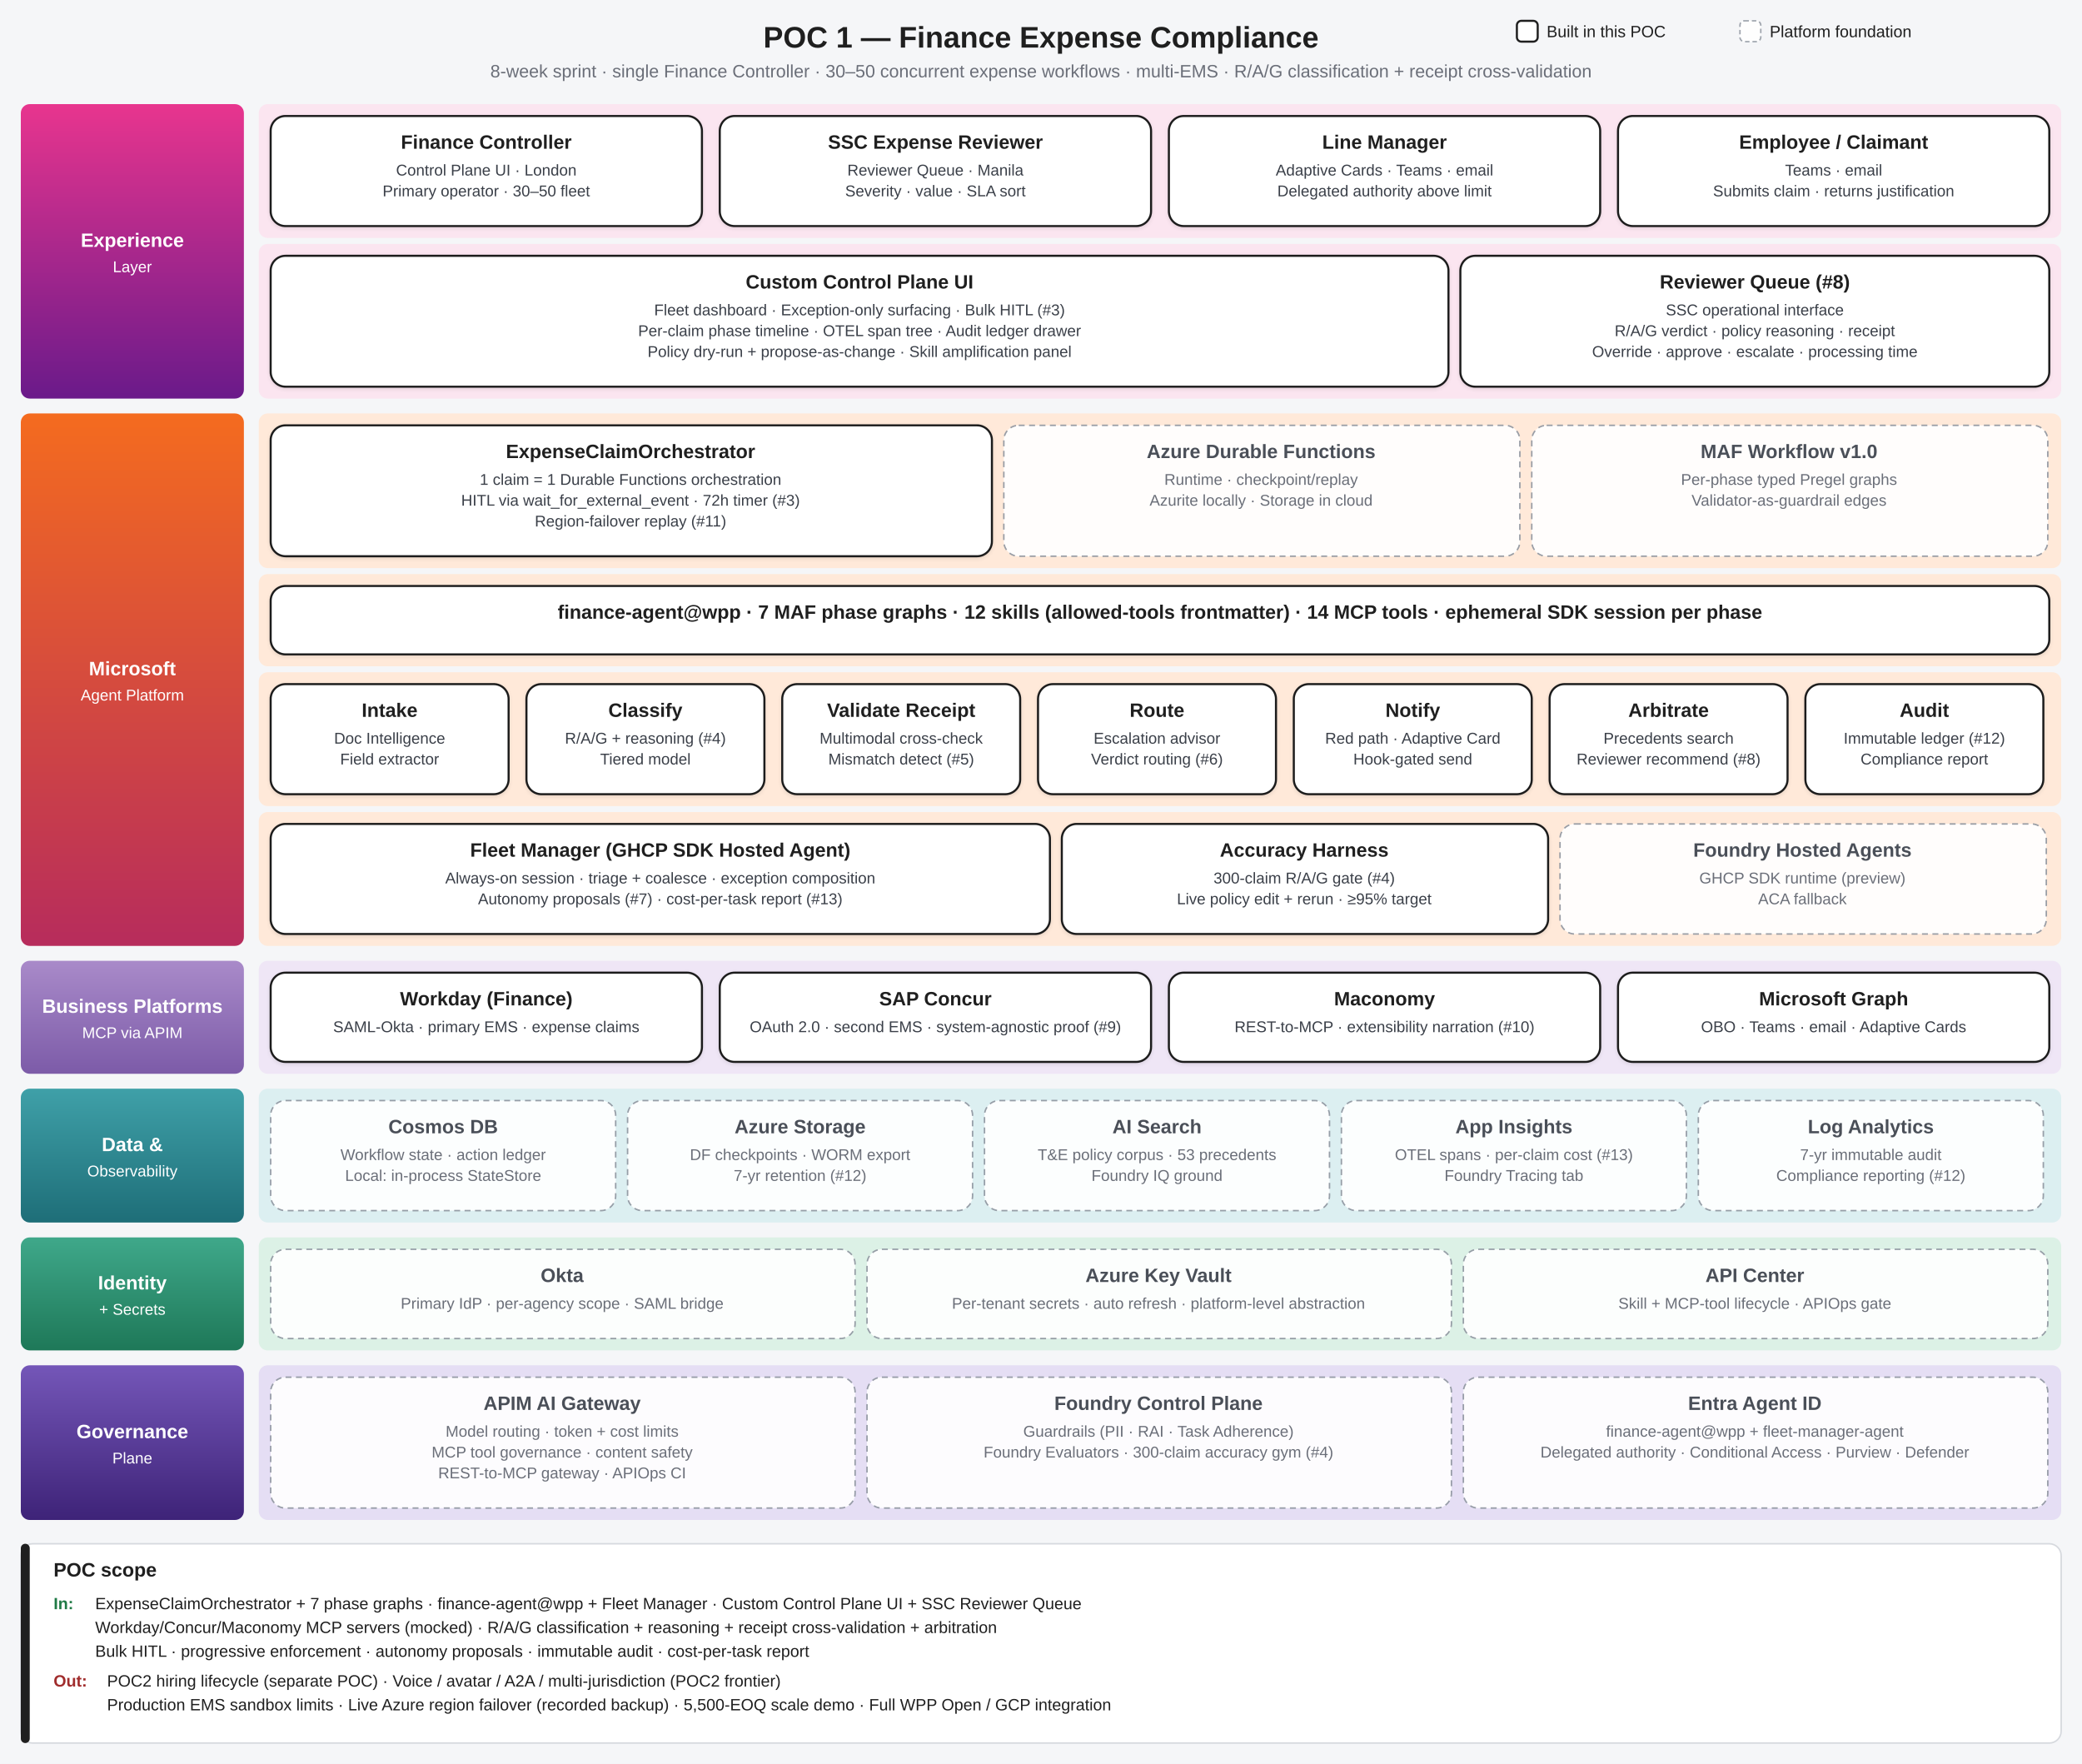
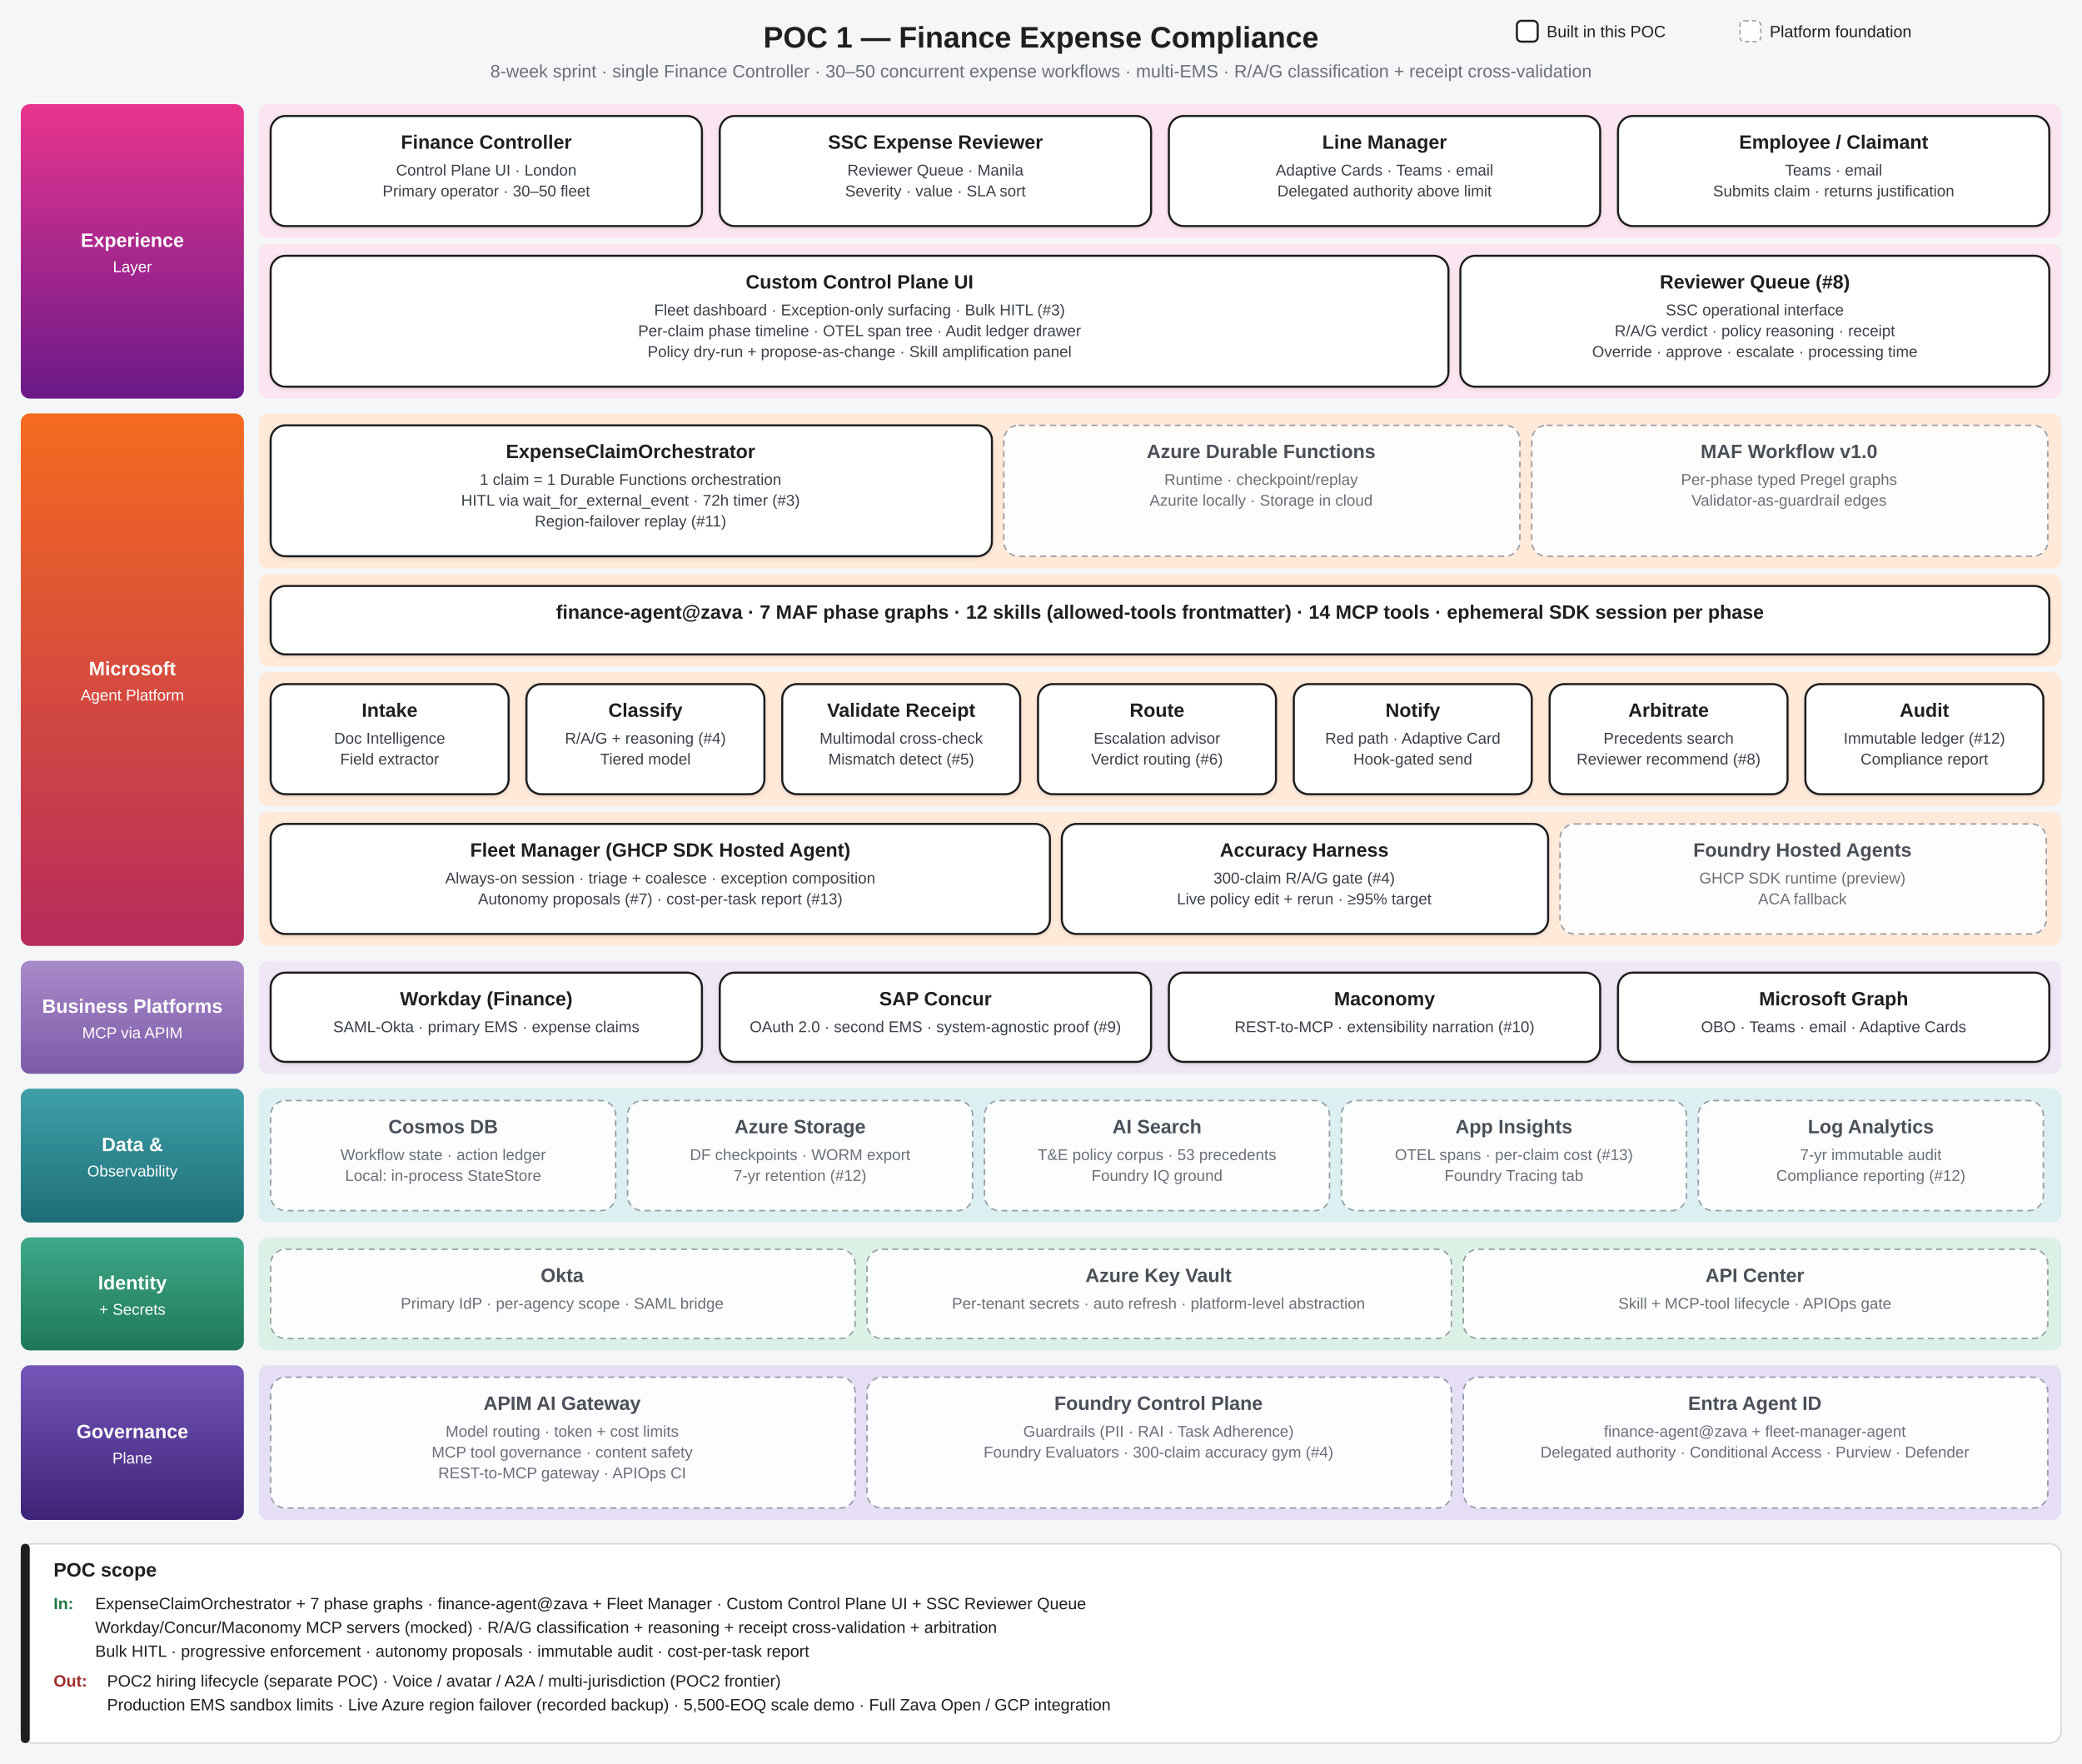
<svg xmlns="http://www.w3.org/2000/svg" viewBox="0 0 1400 1186" font-family="Segoe UI, Helvetica Neue, Arial, sans-serif" font-size="11">
  <defs>
    <linearGradient id="grad-experience" x1="0" y1="0" x2="0" y2="1">
      <stop offset="0" stop-color="#E8358E" />
      <stop offset="1" stop-color="#6A1A8A" />
    </linearGradient>
    <linearGradient id="grad-agent" x1="0" y1="0" x2="0" y2="1">
      <stop offset="0" stop-color="#F46B1F" />
      <stop offset="1" stop-color="#B72C5C" />
    </linearGradient>
    <linearGradient id="grad-business" x1="0" y1="0" x2="0" y2="1">
      <stop offset="0" stop-color="#A98AC9" />
      <stop offset="1" stop-color="#7C5BA8" />
    </linearGradient>
    <linearGradient id="grad-data" x1="0" y1="0" x2="0" y2="1">
      <stop offset="0" stop-color="#3FA0A8" />
      <stop offset="1" stop-color="#1E6E78" />
    </linearGradient>
    <linearGradient id="grad-identity" x1="0" y1="0" x2="0" y2="1">
      <stop offset="0" stop-color="#3FA88A" />
      <stop offset="1" stop-color="#1E7858" />
    </linearGradient>
    <linearGradient id="grad-governance" x1="0" y1="0" x2="0" y2="1">
      <stop offset="0" stop-color="#7456B8" />
      <stop offset="1" stop-color="#3E2378" />
    </linearGradient>
    <filter id="sh" x="-2%" y="-5%" width="104%" height="120%">
      <feDropShadow dx="0" dy="1" stdDeviation="1.2" flood-color="#000" flood-opacity="0.10" />
    </filter>
  </defs>
  <rect width="1400" height="1186" fill="#F5F6F8" />
  <text x="700" y="32" text-anchor="middle" font-size="20" font-weight="700" fill="#1F1F1F">POC 1 — Finance Expense Compliance</text>
  <text x="700" y="52" text-anchor="middle" font-size="12" fill="#6A6E78">8-week sprint · single Finance Controller · 30–50 concurrent expense workflows · multi-EMS · R/A/G classification + receipt cross-validation</text>
  <rect x="1020" y="14" width="14" height="14" rx="3" fill="#FFFFFF" stroke="#1F1F1F" stroke-width="1.4" />
  <text x="1040" y="25" font-size="11" fill="#1F1F1F">Built in this POC</text>
  <rect x="1170" y="14" width="14" height="14" rx="3" fill="#FFFFFF" stroke="#9097A1" stroke-width="1" stroke-dasharray="3,2" opacity="0.85" />
  <text x="1190" y="25" font-size="11" fill="#1F1F1F">Platform foundation</text>
  <rect x="14" y="70" width="150" height="198" rx="6" fill="url(#grad-experience)" />
  <text x="89" y="166" text-anchor="middle" font-size="13" font-weight="700" fill="#FFFFFF">Experience</text>
  <text x="89" y="183" text-anchor="middle" font-size="10.5" font-weight="400" fill="#FFFFFF">Layer</text>
  <rect x="174" y="70" width="1212" height="90" fill="#FBE5F0" rx="6" />
  <rect x="182" y="78" width="290" height="74" rx="10" fill="#FFFFFF" stroke="#1F1F1F" stroke-width="1.4" filter="url(#sh)" />
  <text x="327" y="100" text-anchor="middle" font-size="13" font-weight="700" fill="#1F1F1F">Finance Controller</text>
  <text x="327" y="118" text-anchor="middle" font-size="10.5" fill="#3A3F48">Control Plane UI · London</text>
  <text x="327" y="132" text-anchor="middle" font-size="10.5" fill="#3A3F48">Primary operator · 30–50 fleet</text>
  <rect x="484" y="78" width="290" height="74" rx="10" fill="#FFFFFF" stroke="#1F1F1F" stroke-width="1.4" filter="url(#sh)" />
  <text x="629" y="100" text-anchor="middle" font-size="13" font-weight="700" fill="#1F1F1F">SSC Expense Reviewer</text>
  <text x="629" y="118" text-anchor="middle" font-size="10.5" fill="#3A3F48">Reviewer Queue · Manila</text>
  <text x="629" y="132" text-anchor="middle" font-size="10.5" fill="#3A3F48">Severity · value · SLA sort</text>
  <rect x="786" y="78" width="290" height="74" rx="10" fill="#FFFFFF" stroke="#1F1F1F" stroke-width="1.4" filter="url(#sh)" />
  <text x="931" y="100" text-anchor="middle" font-size="13" font-weight="700" fill="#1F1F1F">Line Manager</text>
  <text x="931" y="118" text-anchor="middle" font-size="10.5" fill="#3A3F48">Adaptive Cards · Teams · email</text>
  <text x="931" y="132" text-anchor="middle" font-size="10.5" fill="#3A3F48">Delegated authority above limit</text>
  <rect x="1088" y="78" width="290" height="74" rx="10" fill="#FFFFFF" stroke="#1F1F1F" stroke-width="1.4" filter="url(#sh)" />
  <text x="1233" y="100" text-anchor="middle" font-size="13" font-weight="700" fill="#1F1F1F">Employee / Claimant</text>
  <text x="1233" y="118" text-anchor="middle" font-size="10.5" fill="#3A3F48">Teams · email</text>
  <text x="1233" y="132" text-anchor="middle" font-size="10.5" fill="#3A3F48">Submits claim · returns justification</text>
  <rect x="174" y="164" width="1212" height="104" fill="#FBE5F0" rx="6" />
  <rect x="182" y="172" width="792" height="88" rx="10" fill="#FFFFFF" stroke="#1F1F1F" stroke-width="1.4" filter="url(#sh)" />
  <text x="578" y="194" text-anchor="middle" font-size="13" font-weight="700" fill="#1F1F1F">Custom Control Plane UI</text>
  <text x="578" y="212" text-anchor="middle" font-size="10.5" fill="#3A3F48">Fleet dashboard · Exception-only surfacing · Bulk HITL (#3)</text>
  <text x="578" y="226" text-anchor="middle" font-size="10.5" fill="#3A3F48">Per-claim phase timeline · OTEL span tree · Audit ledger drawer</text>
  <text x="578" y="240" text-anchor="middle" font-size="10.5" fill="#3A3F48">Policy dry-run + propose-as-change · Skill amplification panel</text>
  <rect x="982" y="172" width="396" height="88" rx="10" fill="#FFFFFF" stroke="#1F1F1F" stroke-width="1.4" filter="url(#sh)" />
  <text x="1180" y="194" text-anchor="middle" font-size="13" font-weight="700" fill="#1F1F1F">Reviewer Queue (#8)</text>
  <text x="1180" y="212" text-anchor="middle" font-size="10.5" fill="#3A3F48">SSC operational interface</text>
  <text x="1180" y="226" text-anchor="middle" font-size="10.5" fill="#3A3F48">R/A/G verdict · policy reasoning · receipt</text>
  <text x="1180" y="240" text-anchor="middle" font-size="10.5" fill="#3A3F48">Override · approve · escalate · processing time</text>
  <rect x="14" y="278" width="150" height="358" rx="6" fill="url(#grad-agent)" />
  <text x="89" y="454" text-anchor="middle" font-size="13" font-weight="700" fill="#FFFFFF">Microsoft</text>
  <text x="89" y="471" text-anchor="middle" font-size="10.5" font-weight="400" fill="#FFFFFF">Agent Platform</text>
  <rect x="174" y="278" width="1212" height="104" fill="#FFE9D9" rx="6" />
  <rect x="182" y="286" width="485" height="88" rx="10" fill="#FFFFFF" stroke="#1F1F1F" stroke-width="1.4" filter="url(#sh)" />
  <text x="424" y="308" text-anchor="middle" font-size="13" font-weight="700" fill="#1F1F1F">ExpenseClaimOrchestrator</text>
  <text x="424" y="326" text-anchor="middle" font-size="10.5" fill="#3A3F48">1 claim = 1 Durable Functions orchestration</text>
  <text x="424" y="340" text-anchor="middle" font-size="10.5" fill="#3A3F48">HITL via wait_for_external_event · 72h timer (#3)</text>
  <text x="424" y="354" text-anchor="middle" font-size="10.5" fill="#3A3F48">Region-failover replay (#11)</text>
  <rect x="675" y="286" width="347" height="88" rx="10" fill="#FFFFFF" stroke="#9097A1" stroke-width="1" stroke-dasharray="4,3" opacity="0.92" />
  <text x="848" y="308" text-anchor="middle" font-size="13" font-weight="700" fill="#4A4F58">Azure Durable Functions</text>
  <text x="848" y="326" text-anchor="middle" font-size="10.5" fill="#6A6E78">Runtime · checkpoint/replay</text>
  <text x="848" y="340" text-anchor="middle" font-size="10.5" fill="#6A6E78">Azurite locally · Storage in cloud</text>
  <rect x="1030" y="286" width="347" height="88" rx="10" fill="#FFFFFF" stroke="#9097A1" stroke-width="1" stroke-dasharray="4,3" opacity="0.92" />
  <text x="1203" y="308" text-anchor="middle" font-size="13" font-weight="700" fill="#4A4F58">MAF Workflow v1.0</text>
  <text x="1203" y="326" text-anchor="middle" font-size="10.5" fill="#6A6E78">Per-phase typed Pregel graphs</text>
  <text x="1203" y="340" text-anchor="middle" font-size="10.5" fill="#6A6E78">Validator-as-guardrail edges</text>
  <rect x="174" y="386" width="1212" height="62" fill="#FFE9D9" rx="6" />
  <rect x="182" y="394" width="1196" height="46" rx="10" fill="#FFFFFF" stroke="#1F1F1F" stroke-width="1.4" filter="url(#sh)" />
-   <text x="780" y="416" text-anchor="middle" font-size="13" font-weight="700" fill="#1F1F1F">finance-agent@wpp · 7 MAF phase graphs · 12 skills (allowed-tools frontmatter) · 14 MCP tools · ephemeral SDK session per phase</text>
+   <text x="780" y="416" text-anchor="middle" font-size="13" font-weight="700" fill="#1F1F1F">finance-agent@zava · 7 MAF phase graphs · 12 skills (allowed-tools frontmatter) · 14 MCP tools · ephemeral SDK session per phase</text>
  <rect x="174" y="452" width="1212" height="90" fill="#FFE9D9" rx="6" />
  <rect x="182" y="460" width="160" height="74" rx="10" fill="#FFFFFF" stroke="#1F1F1F" stroke-width="1.4" filter="url(#sh)" />
  <text x="262" y="482" text-anchor="middle" font-size="13" font-weight="700" fill="#1F1F1F">Intake</text>
  <text x="262" y="500" text-anchor="middle" font-size="10.5" fill="#3A3F48">Doc Intelligence</text>
  <text x="262" y="514" text-anchor="middle" font-size="10.5" fill="#3A3F48">Field extractor</text>
  <rect x="354" y="460" width="160" height="74" rx="10" fill="#FFFFFF" stroke="#1F1F1F" stroke-width="1.4" filter="url(#sh)" />
  <text x="434" y="482" text-anchor="middle" font-size="13" font-weight="700" fill="#1F1F1F">Classify</text>
  <text x="434" y="500" text-anchor="middle" font-size="10.5" fill="#3A3F48">R/A/G + reasoning (#4)</text>
  <text x="434" y="514" text-anchor="middle" font-size="10.5" fill="#3A3F48">Tiered model</text>
  <rect x="526" y="460" width="160" height="74" rx="10" fill="#FFFFFF" stroke="#1F1F1F" stroke-width="1.4" filter="url(#sh)" />
  <text x="606" y="482" text-anchor="middle" font-size="13" font-weight="700" fill="#1F1F1F">Validate Receipt</text>
  <text x="606" y="500" text-anchor="middle" font-size="10.5" fill="#3A3F48">Multimodal cross-check</text>
  <text x="606" y="514" text-anchor="middle" font-size="10.5" fill="#3A3F48">Mismatch detect (#5)</text>
  <rect x="698" y="460" width="160" height="74" rx="10" fill="#FFFFFF" stroke="#1F1F1F" stroke-width="1.4" filter="url(#sh)" />
  <text x="778" y="482" text-anchor="middle" font-size="13" font-weight="700" fill="#1F1F1F">Route</text>
  <text x="778" y="500" text-anchor="middle" font-size="10.5" fill="#3A3F48">Escalation advisor</text>
  <text x="778" y="514" text-anchor="middle" font-size="10.5" fill="#3A3F48">Verdict routing (#6)</text>
  <rect x="870" y="460" width="160" height="74" rx="10" fill="#FFFFFF" stroke="#1F1F1F" stroke-width="1.4" filter="url(#sh)" />
  <text x="950" y="482" text-anchor="middle" font-size="13" font-weight="700" fill="#1F1F1F">Notify</text>
  <text x="950" y="500" text-anchor="middle" font-size="10.5" fill="#3A3F48">Red path · Adaptive Card</text>
  <text x="950" y="514" text-anchor="middle" font-size="10.5" fill="#3A3F48">Hook-gated send</text>
  <rect x="1042" y="460" width="160" height="74" rx="10" fill="#FFFFFF" stroke="#1F1F1F" stroke-width="1.4" filter="url(#sh)" />
  <text x="1122" y="482" text-anchor="middle" font-size="13" font-weight="700" fill="#1F1F1F">Arbitrate</text>
  <text x="1122" y="500" text-anchor="middle" font-size="10.5" fill="#3A3F48">Precedents search</text>
  <text x="1122" y="514" text-anchor="middle" font-size="10.5" fill="#3A3F48">Reviewer recommend (#8)</text>
  <rect x="1214" y="460" width="160" height="74" rx="10" fill="#FFFFFF" stroke="#1F1F1F" stroke-width="1.4" filter="url(#sh)" />
  <text x="1294" y="482" text-anchor="middle" font-size="13" font-weight="700" fill="#1F1F1F">Audit</text>
  <text x="1294" y="500" text-anchor="middle" font-size="10.5" fill="#3A3F48">Immutable ledger (#12)</text>
  <text x="1294" y="514" text-anchor="middle" font-size="10.5" fill="#3A3F48">Compliance report</text>
  <rect x="174" y="546" width="1212" height="90" fill="#FFE9D9" rx="6" />
  <rect x="182" y="554" width="524" height="74" rx="10" fill="#FFFFFF" stroke="#1F1F1F" stroke-width="1.4" filter="url(#sh)" />
  <text x="444" y="576" text-anchor="middle" font-size="13" font-weight="700" fill="#1F1F1F">Fleet Manager (GHCP SDK Hosted Agent)</text>
  <text x="444" y="594" text-anchor="middle" font-size="10.5" fill="#3A3F48">Always-on session · triage + coalesce · exception composition</text>
  <text x="444" y="608" text-anchor="middle" font-size="10.5" fill="#3A3F48">Autonomy proposals (#7) · cost-per-task report (#13)</text>
  <rect x="714" y="554" width="327" height="74" rx="10" fill="#FFFFFF" stroke="#1F1F1F" stroke-width="1.4" filter="url(#sh)" />
  <text x="877" y="576" text-anchor="middle" font-size="13" font-weight="700" fill="#1F1F1F">Accuracy Harness</text>
  <text x="877" y="594" text-anchor="middle" font-size="10.5" fill="#3A3F48">300-claim R/A/G gate (#4)</text>
  <text x="877" y="608" text-anchor="middle" font-size="10.5" fill="#3A3F48">Live policy edit + rerun · ≥95% target</text>
  <rect x="1049" y="554" width="327" height="74" rx="10" fill="#FFFFFF" stroke="#9097A1" stroke-width="1" stroke-dasharray="4,3" opacity="0.92" />
  <text x="1212" y="576" text-anchor="middle" font-size="13" font-weight="700" fill="#4A4F58">Foundry Hosted Agents</text>
  <text x="1212" y="594" text-anchor="middle" font-size="10.5" fill="#6A6E78">GHCP SDK runtime (preview)</text>
  <text x="1212" y="608" text-anchor="middle" font-size="10.5" fill="#6A6E78">ACA fallback</text>
  <rect x="14" y="646" width="150" height="76" rx="6" fill="url(#grad-business)" />
  <text x="89" y="681" text-anchor="middle" font-size="13" font-weight="700" fill="#FFFFFF">Business Platforms</text>
  <text x="89" y="698" text-anchor="middle" font-size="10.5" font-weight="400" fill="#FFFFFF">MCP via APIM</text>
  <rect x="174" y="646" width="1212" height="76" fill="#EFE6F6" rx="6" />
  <rect x="182" y="654" width="290" height="60" rx="10" fill="#FFFFFF" stroke="#1F1F1F" stroke-width="1.4" filter="url(#sh)" />
  <text x="327" y="676" text-anchor="middle" font-size="13" font-weight="700" fill="#1F1F1F">Workday (Finance)</text>
  <text x="327" y="694" text-anchor="middle" font-size="10.5" fill="#3A3F48">SAML-Okta · primary EMS · expense claims</text>
  <rect x="484" y="654" width="290" height="60" rx="10" fill="#FFFFFF" stroke="#1F1F1F" stroke-width="1.4" filter="url(#sh)" />
  <text x="629" y="676" text-anchor="middle" font-size="13" font-weight="700" fill="#1F1F1F">SAP Concur</text>
  <text x="629" y="694" text-anchor="middle" font-size="10.5" fill="#3A3F48">OAuth 2.0 · second EMS · system-agnostic proof (#9)</text>
  <rect x="786" y="654" width="290" height="60" rx="10" fill="#FFFFFF" stroke="#1F1F1F" stroke-width="1.4" filter="url(#sh)" />
  <text x="931" y="676" text-anchor="middle" font-size="13" font-weight="700" fill="#1F1F1F">Maconomy</text>
  <text x="931" y="694" text-anchor="middle" font-size="10.5" fill="#3A3F48">REST-to-MCP · extensibility narration (#10)</text>
  <rect x="1088" y="654" width="290" height="60" rx="10" fill="#FFFFFF" stroke="#1F1F1F" stroke-width="1.4" filter="url(#sh)" />
  <text x="1233" y="676" text-anchor="middle" font-size="13" font-weight="700" fill="#1F1F1F">Microsoft Graph</text>
  <text x="1233" y="694" text-anchor="middle" font-size="10.5" fill="#3A3F48">OBO · Teams · email · Adaptive Cards</text>
  <rect x="14" y="732" width="150" height="90" rx="6" fill="url(#grad-data)" />
  <text x="89" y="774" text-anchor="middle" font-size="13" font-weight="700" fill="#FFFFFF">Data &amp;</text>
  <text x="89" y="791" text-anchor="middle" font-size="10.5" font-weight="400" fill="#FFFFFF">Observability</text>
  <rect x="174" y="732" width="1212" height="90" fill="#DCEFF1" rx="6" />
  <rect x="182" y="740" width="232" height="74" rx="10" fill="#FFFFFF" stroke="#9097A1" stroke-width="1" stroke-dasharray="4,3" opacity="0.92" />
  <text x="298" y="762" text-anchor="middle" font-size="13" font-weight="700" fill="#4A4F58">Cosmos DB</text>
  <text x="298" y="780" text-anchor="middle" font-size="10.5" fill="#6A6E78">Workflow state · action ledger</text>
  <text x="298" y="794" text-anchor="middle" font-size="10.5" fill="#6A6E78">Local: in-process StateStore</text>
  <rect x="422" y="740" width="232" height="74" rx="10" fill="#FFFFFF" stroke="#9097A1" stroke-width="1" stroke-dasharray="4,3" opacity="0.92" />
  <text x="538" y="762" text-anchor="middle" font-size="13" font-weight="700" fill="#4A4F58">Azure Storage</text>
  <text x="538" y="780" text-anchor="middle" font-size="10.5" fill="#6A6E78">DF checkpoints · WORM export</text>
  <text x="538" y="794" text-anchor="middle" font-size="10.5" fill="#6A6E78">7-yr retention (#12)</text>
  <rect x="662" y="740" width="232" height="74" rx="10" fill="#FFFFFF" stroke="#9097A1" stroke-width="1" stroke-dasharray="4,3" opacity="0.92" />
  <text x="778" y="762" text-anchor="middle" font-size="13" font-weight="700" fill="#4A4F58">AI Search</text>
  <text x="778" y="780" text-anchor="middle" font-size="10.5" fill="#6A6E78">T&amp;E policy corpus · 53 precedents</text>
  <text x="778" y="794" text-anchor="middle" font-size="10.5" fill="#6A6E78">Foundry IQ ground</text>
  <rect x="902" y="740" width="232" height="74" rx="10" fill="#FFFFFF" stroke="#9097A1" stroke-width="1" stroke-dasharray="4,3" opacity="0.92" />
  <text x="1018" y="762" text-anchor="middle" font-size="13" font-weight="700" fill="#4A4F58">App Insights</text>
  <text x="1018" y="780" text-anchor="middle" font-size="10.5" fill="#6A6E78">OTEL spans · per-claim cost (#13)</text>
  <text x="1018" y="794" text-anchor="middle" font-size="10.5" fill="#6A6E78">Foundry Tracing tab</text>
  <rect x="1142" y="740" width="232" height="74" rx="10" fill="#FFFFFF" stroke="#9097A1" stroke-width="1" stroke-dasharray="4,3" opacity="0.92" />
  <text x="1258" y="762" text-anchor="middle" font-size="13" font-weight="700" fill="#4A4F58">Log Analytics</text>
  <text x="1258" y="780" text-anchor="middle" font-size="10.5" fill="#6A6E78">7-yr immutable audit</text>
  <text x="1258" y="794" text-anchor="middle" font-size="10.5" fill="#6A6E78">Compliance reporting (#12)</text>
  <rect x="14" y="832" width="150" height="76" rx="6" fill="url(#grad-identity)" />
  <text x="89" y="867" text-anchor="middle" font-size="13" font-weight="700" fill="#FFFFFF">Identity</text>
  <text x="89" y="884" text-anchor="middle" font-size="10.5" font-weight="400" fill="#FFFFFF">+ Secrets</text>
  <rect x="174" y="832" width="1212" height="76" fill="#DCF1E6" rx="6" />
  <rect x="182" y="840" width="393" height="60" rx="10" fill="#FFFFFF" stroke="#9097A1" stroke-width="1" stroke-dasharray="4,3" opacity="0.92" />
  <text x="378" y="862" text-anchor="middle" font-size="13" font-weight="700" fill="#4A4F58">Okta</text>
  <text x="378" y="880" text-anchor="middle" font-size="10.5" fill="#6A6E78">Primary IdP · per-agency scope · SAML bridge</text>
  <rect x="583" y="840" width="393" height="60" rx="10" fill="#FFFFFF" stroke="#9097A1" stroke-width="1" stroke-dasharray="4,3" opacity="0.92" />
  <text x="779" y="862" text-anchor="middle" font-size="13" font-weight="700" fill="#4A4F58">Azure Key Vault</text>
  <text x="779" y="880" text-anchor="middle" font-size="10.5" fill="#6A6E78">Per-tenant secrets · auto refresh · platform-level abstraction</text>
  <rect x="984" y="840" width="393" height="60" rx="10" fill="#FFFFFF" stroke="#9097A1" stroke-width="1" stroke-dasharray="4,3" opacity="0.92" />
  <text x="1180" y="862" text-anchor="middle" font-size="13" font-weight="700" fill="#4A4F58">API Center</text>
  <text x="1180" y="880" text-anchor="middle" font-size="10.5" fill="#6A6E78">Skill + MCP-tool lifecycle · APIOps gate</text>
  <rect x="14" y="918" width="150" height="104" rx="6" fill="url(#grad-governance)" />
  <text x="89" y="967" text-anchor="middle" font-size="13" font-weight="700" fill="#FFFFFF">Governance</text>
  <text x="89" y="984" text-anchor="middle" font-size="10.5" font-weight="400" fill="#FFFFFF">Plane</text>
  <rect x="174" y="918" width="1212" height="104" fill="#E5DEF4" rx="6" />
  <rect x="182" y="926" width="393" height="88" rx="10" fill="#FFFFFF" stroke="#9097A1" stroke-width="1" stroke-dasharray="4,3" opacity="0.92" />
  <text x="378" y="948" text-anchor="middle" font-size="13" font-weight="700" fill="#4A4F58">APIM AI Gateway</text>
  <text x="378" y="966" text-anchor="middle" font-size="10.5" fill="#6A6E78">Model routing · token + cost limits</text>
  <text x="378" y="980" text-anchor="middle" font-size="10.5" fill="#6A6E78">MCP tool governance · content safety</text>
  <text x="378" y="994" text-anchor="middle" font-size="10.5" fill="#6A6E78">REST-to-MCP gateway · APIOps CI</text>
  <rect x="583" y="926" width="393" height="88" rx="10" fill="#FFFFFF" stroke="#9097A1" stroke-width="1" stroke-dasharray="4,3" opacity="0.92" />
  <text x="779" y="948" text-anchor="middle" font-size="13" font-weight="700" fill="#4A4F58">Foundry Control Plane</text>
  <text x="779" y="966" text-anchor="middle" font-size="10.5" fill="#6A6E78">Guardrails (PII · RAI · Task Adherence)</text>
  <text x="779" y="980" text-anchor="middle" font-size="10.5" fill="#6A6E78">Foundry Evaluators · 300-claim accuracy gym (#4)</text>
  <rect x="984" y="926" width="393" height="88" rx="10" fill="#FFFFFF" stroke="#9097A1" stroke-width="1" stroke-dasharray="4,3" opacity="0.92" />
  <text x="1180" y="948" text-anchor="middle" font-size="13" font-weight="700" fill="#4A4F58">Entra Agent ID</text>
-   <text x="1180" y="966" text-anchor="middle" font-size="10.5" fill="#6A6E78">finance-agent@wpp + fleet-manager-agent</text>
+   <text x="1180" y="966" text-anchor="middle" font-size="10.5" fill="#6A6E78">finance-agent@zava + fleet-manager-agent</text>
  <text x="1180" y="980" text-anchor="middle" font-size="10.5" fill="#6A6E78">Delegated authority · Conditional Access · Purview · Defender</text>
  <rect x="14" y="1038" width="1372" height="134" rx="8" fill="#FFFFFF" stroke="#D6D9DE" />
  <rect x="14" y="1038" width="6" height="134" rx="3" fill="#1F1F1F" />
  <text x="36" y="1060" font-size="13" font-weight="700" fill="#1F1F1F">POC scope</text>
  <text x="36" y="1082" font-size="11" font-weight="700" fill="#1F7A45">In:</text>
-   <text x="64" y="1082" font-size="11" fill="#1F1F1F">ExpenseClaimOrchestrator + 7 phase graphs · finance-agent@wpp + Fleet Manager · Custom Control Plane UI + SSC Reviewer Queue</text>
+   <text x="64" y="1082" font-size="11" fill="#1F1F1F">ExpenseClaimOrchestrator + 7 phase graphs · finance-agent@zava + Fleet Manager · Custom Control Plane UI + SSC Reviewer Queue</text>
  <text x="64" y="1098" font-size="11" fill="#1F1F1F">Workday/Concur/Maconomy MCP servers (mocked) · R/A/G classification + reasoning + receipt cross-validation + arbitration</text>
  <text x="64" y="1114" font-size="11" fill="#1F1F1F">Bulk HITL · progressive enforcement · autonomy proposals · immutable audit · cost-per-task report</text>
  <text x="36" y="1134" font-size="11" font-weight="700" fill="#A02C2C">Out:</text>
  <text x="72" y="1134" font-size="11" fill="#1F1F1F">POC2 hiring lifecycle (separate POC) · Voice / avatar / A2A / multi-jurisdiction (POC2 frontier)</text>
-   <text x="72" y="1150" font-size="11" fill="#1F1F1F">Production EMS sandbox limits · Live Azure region failover (recorded backup) · 5,500-EOQ scale demo · Full WPP Open / GCP integration</text>
+   <text x="72" y="1150" font-size="11" fill="#1F1F1F">Production EMS sandbox limits · Live Azure region failover (recorded backup) · 5,500-EOQ scale demo · Full Zava Open / GCP integration</text>
</svg>
